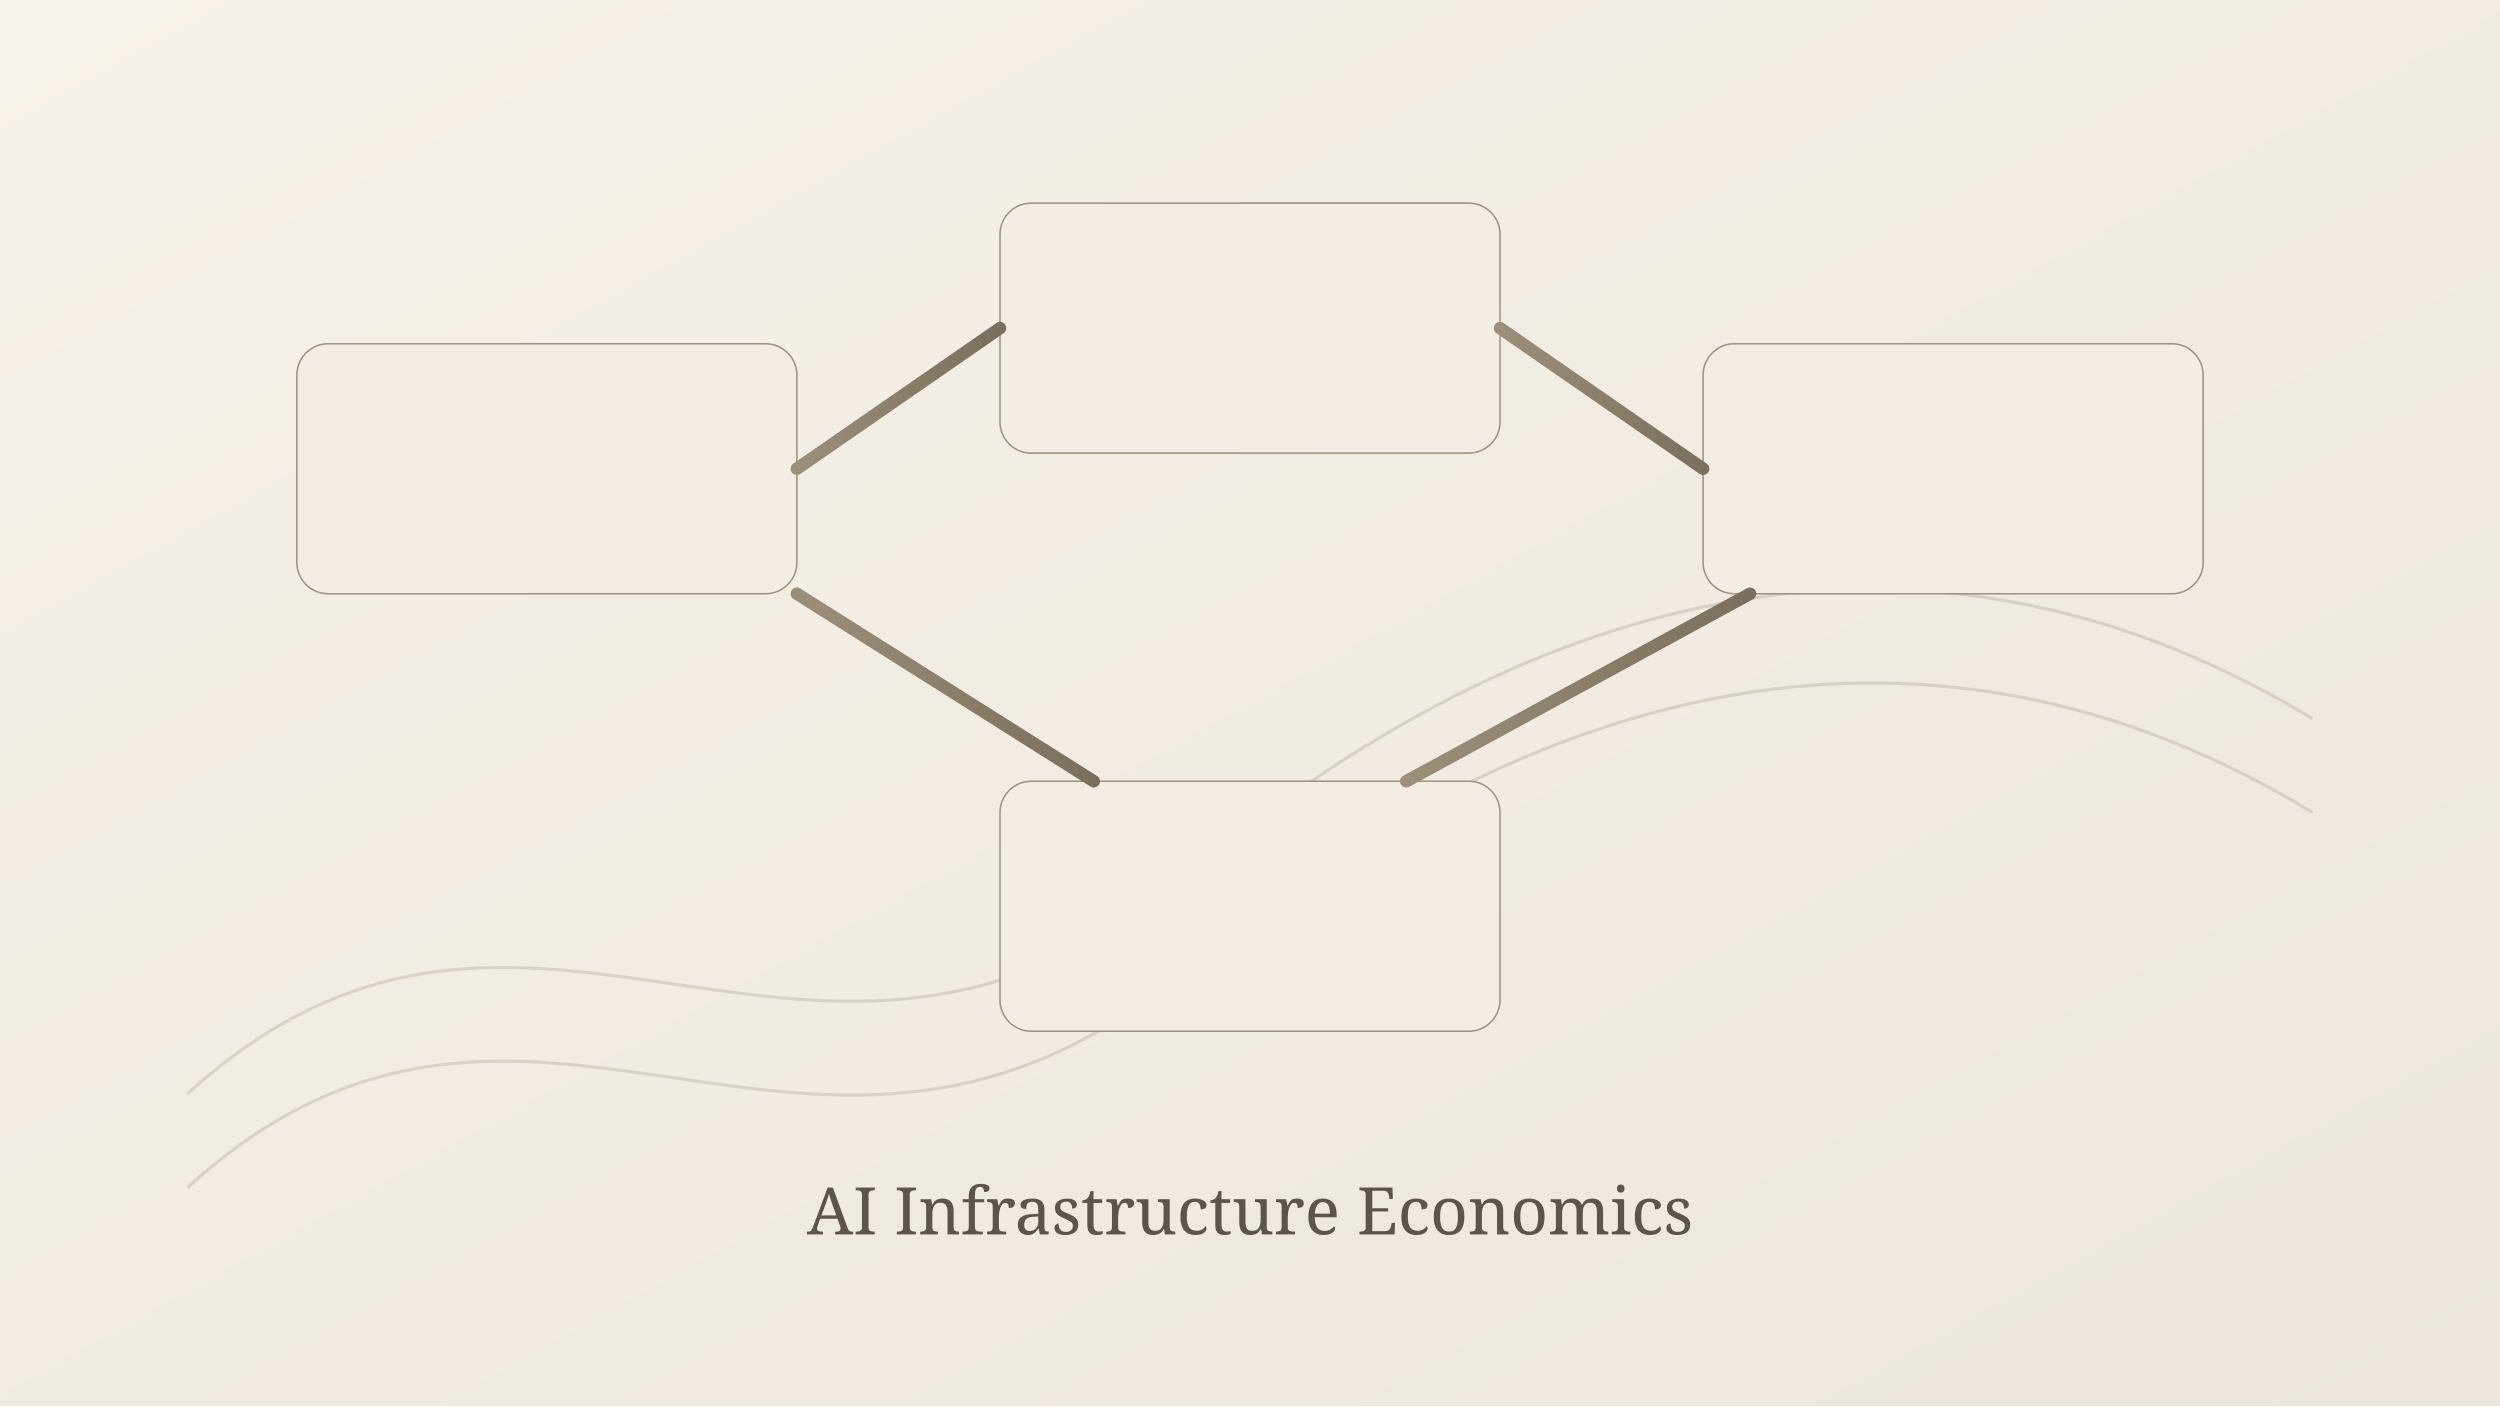
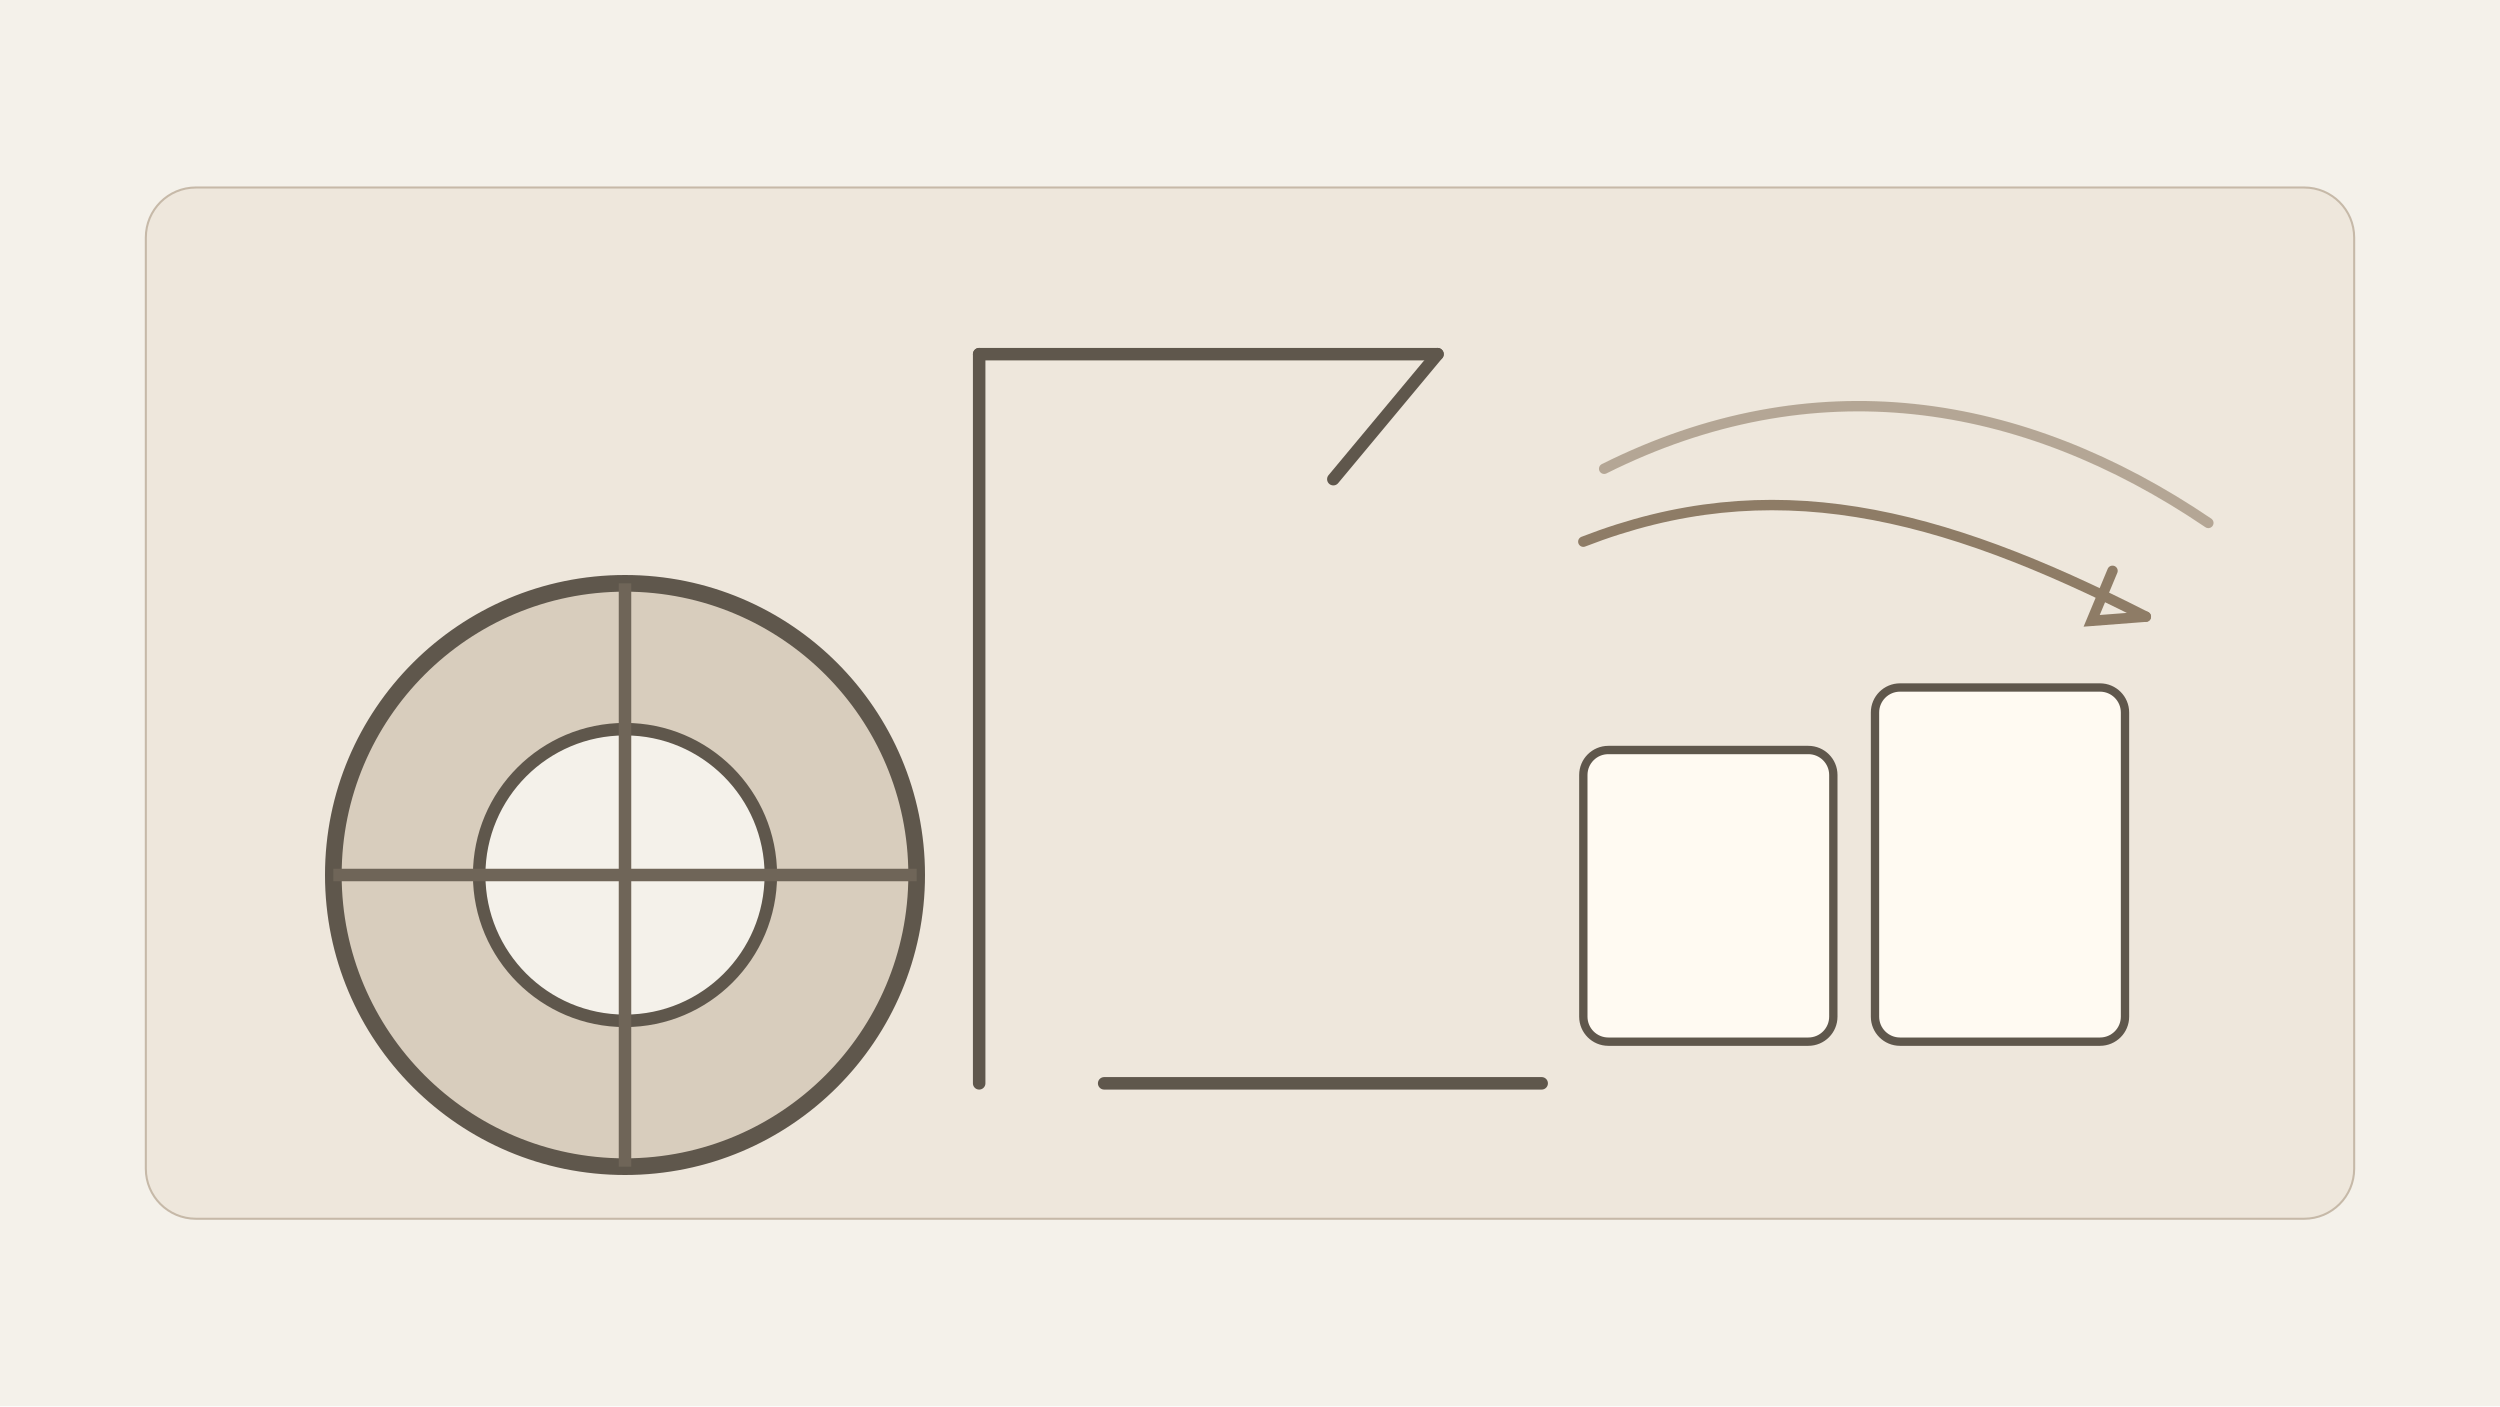
- <svg xmlns="http://www.w3.org/2000/svg" width="1600" height="900" viewBox="0 0 1600 900" role="img" aria-labelledby="title desc">
-   <defs>
-     <linearGradient id="bg" x1="0" y1="0" x2="1" y2="1">
-       <stop offset="0%" stop-color="#f7f2e9" />
-       <stop offset="100%" stop-color="#ece6dc" />
-     </linearGradient>
-     <linearGradient id="accent" x1="0" y1="0" x2="1" y2="0">
-       <stop offset="0%" stop-color="#9b8f7a" />
-       <stop offset="100%" stop-color="#7b6f5d" />
-     </linearGradient>
-   </defs>
-   <rect width="1600" height="900" fill="url(#bg)" />
-   <g opacity="0.3" stroke="#9f9381" stroke-width="2" fill="none">
-     <path d="M120 700 C 340 500, 520 760, 760 560 S 1250 320, 1480 460" />
-     <path d="M120 760 C 340 560, 520 820, 760 620 S 1250 380, 1480 520" />
+ <svg xmlns="http://www.w3.org/2000/svg" width="1200" height="675" viewBox="0 0 1200 675" role="img" aria-labelledby="title desc">
+   <rect width="1200" height="675" fill="#f4f1ea" />
+   <rect x="70" y="90" width="1060" height="495" rx="24" fill="#eee7dc" stroke="#c6b9a8" />
+   <g>
+     <circle cx="300" cy="420" r="140" fill="#d8cdbd" stroke="#5f574c" stroke-width="8" />
+     <circle cx="300" cy="420" r="70" fill="#f4f1ea" stroke="#5f574c" stroke-width="6" />
+     <path d="M300 280v280M160 420h280" stroke="#6f6558" stroke-width="6" />
  </g>
-   <g>
-     <rect x="190" y="220" width="320" height="160" rx="20" fill="#f3ede3" stroke="#9f9381" />
-     <rect x="640" y="130" width="320" height="160" rx="20" fill="#f3ede3" stroke="#9f9381" />
-     <rect x="1090" y="220" width="320" height="160" rx="20" fill="#f3ede3" stroke="#9f9381" />
-     <rect x="640" y="500" width="320" height="160" rx="20" fill="#f3ede3" stroke="#9f9381" />
+   <g stroke="#5f574c" stroke-width="6" fill="none" stroke-linecap="round">
+     <line x1="470" y1="520" x2="470" y2="170" />
+     <line x1="470" y1="170" x2="690" y2="170" />
+     <line x1="690" y1="170" x2="640" y2="230" />
+     <line x1="530" y1="520" x2="740" y2="520" />
  </g>
-   <g stroke="url(#accent)" stroke-width="8" stroke-linecap="round">
-     <line x1="510" y1="300" x2="640" y2="210" />
-     <line x1="960" y1="210" x2="1090" y2="300" />
-     <line x1="1120" y1="380" x2="900" y2="500" />
-     <line x1="700" y1="500" x2="510" y2="380" />
+   <g fill="#fffaf2" stroke="#5f574c" stroke-width="4">
+     <rect x="760" y="360" width="120" height="140" rx="12" />
+     <rect x="900" y="330" width="120" height="170" rx="12" />
  </g>
-   <text x="800" y="790" text-anchor="middle" font-family="Georgia, serif" font-size="42" fill="#5d554a">AI Infrastructure Economics</text>
+   <g stroke="#8e7c66" stroke-width="5" fill="none" stroke-linecap="round">
+     <path d="M760 260c90-35 170-15 270 36" />
+     <path d="M770 225c100-50 200-35 290 26" opacity="0.6" />
+     <path d="M1030 296l-26 2 10-24" />
+   </g>
</svg>
